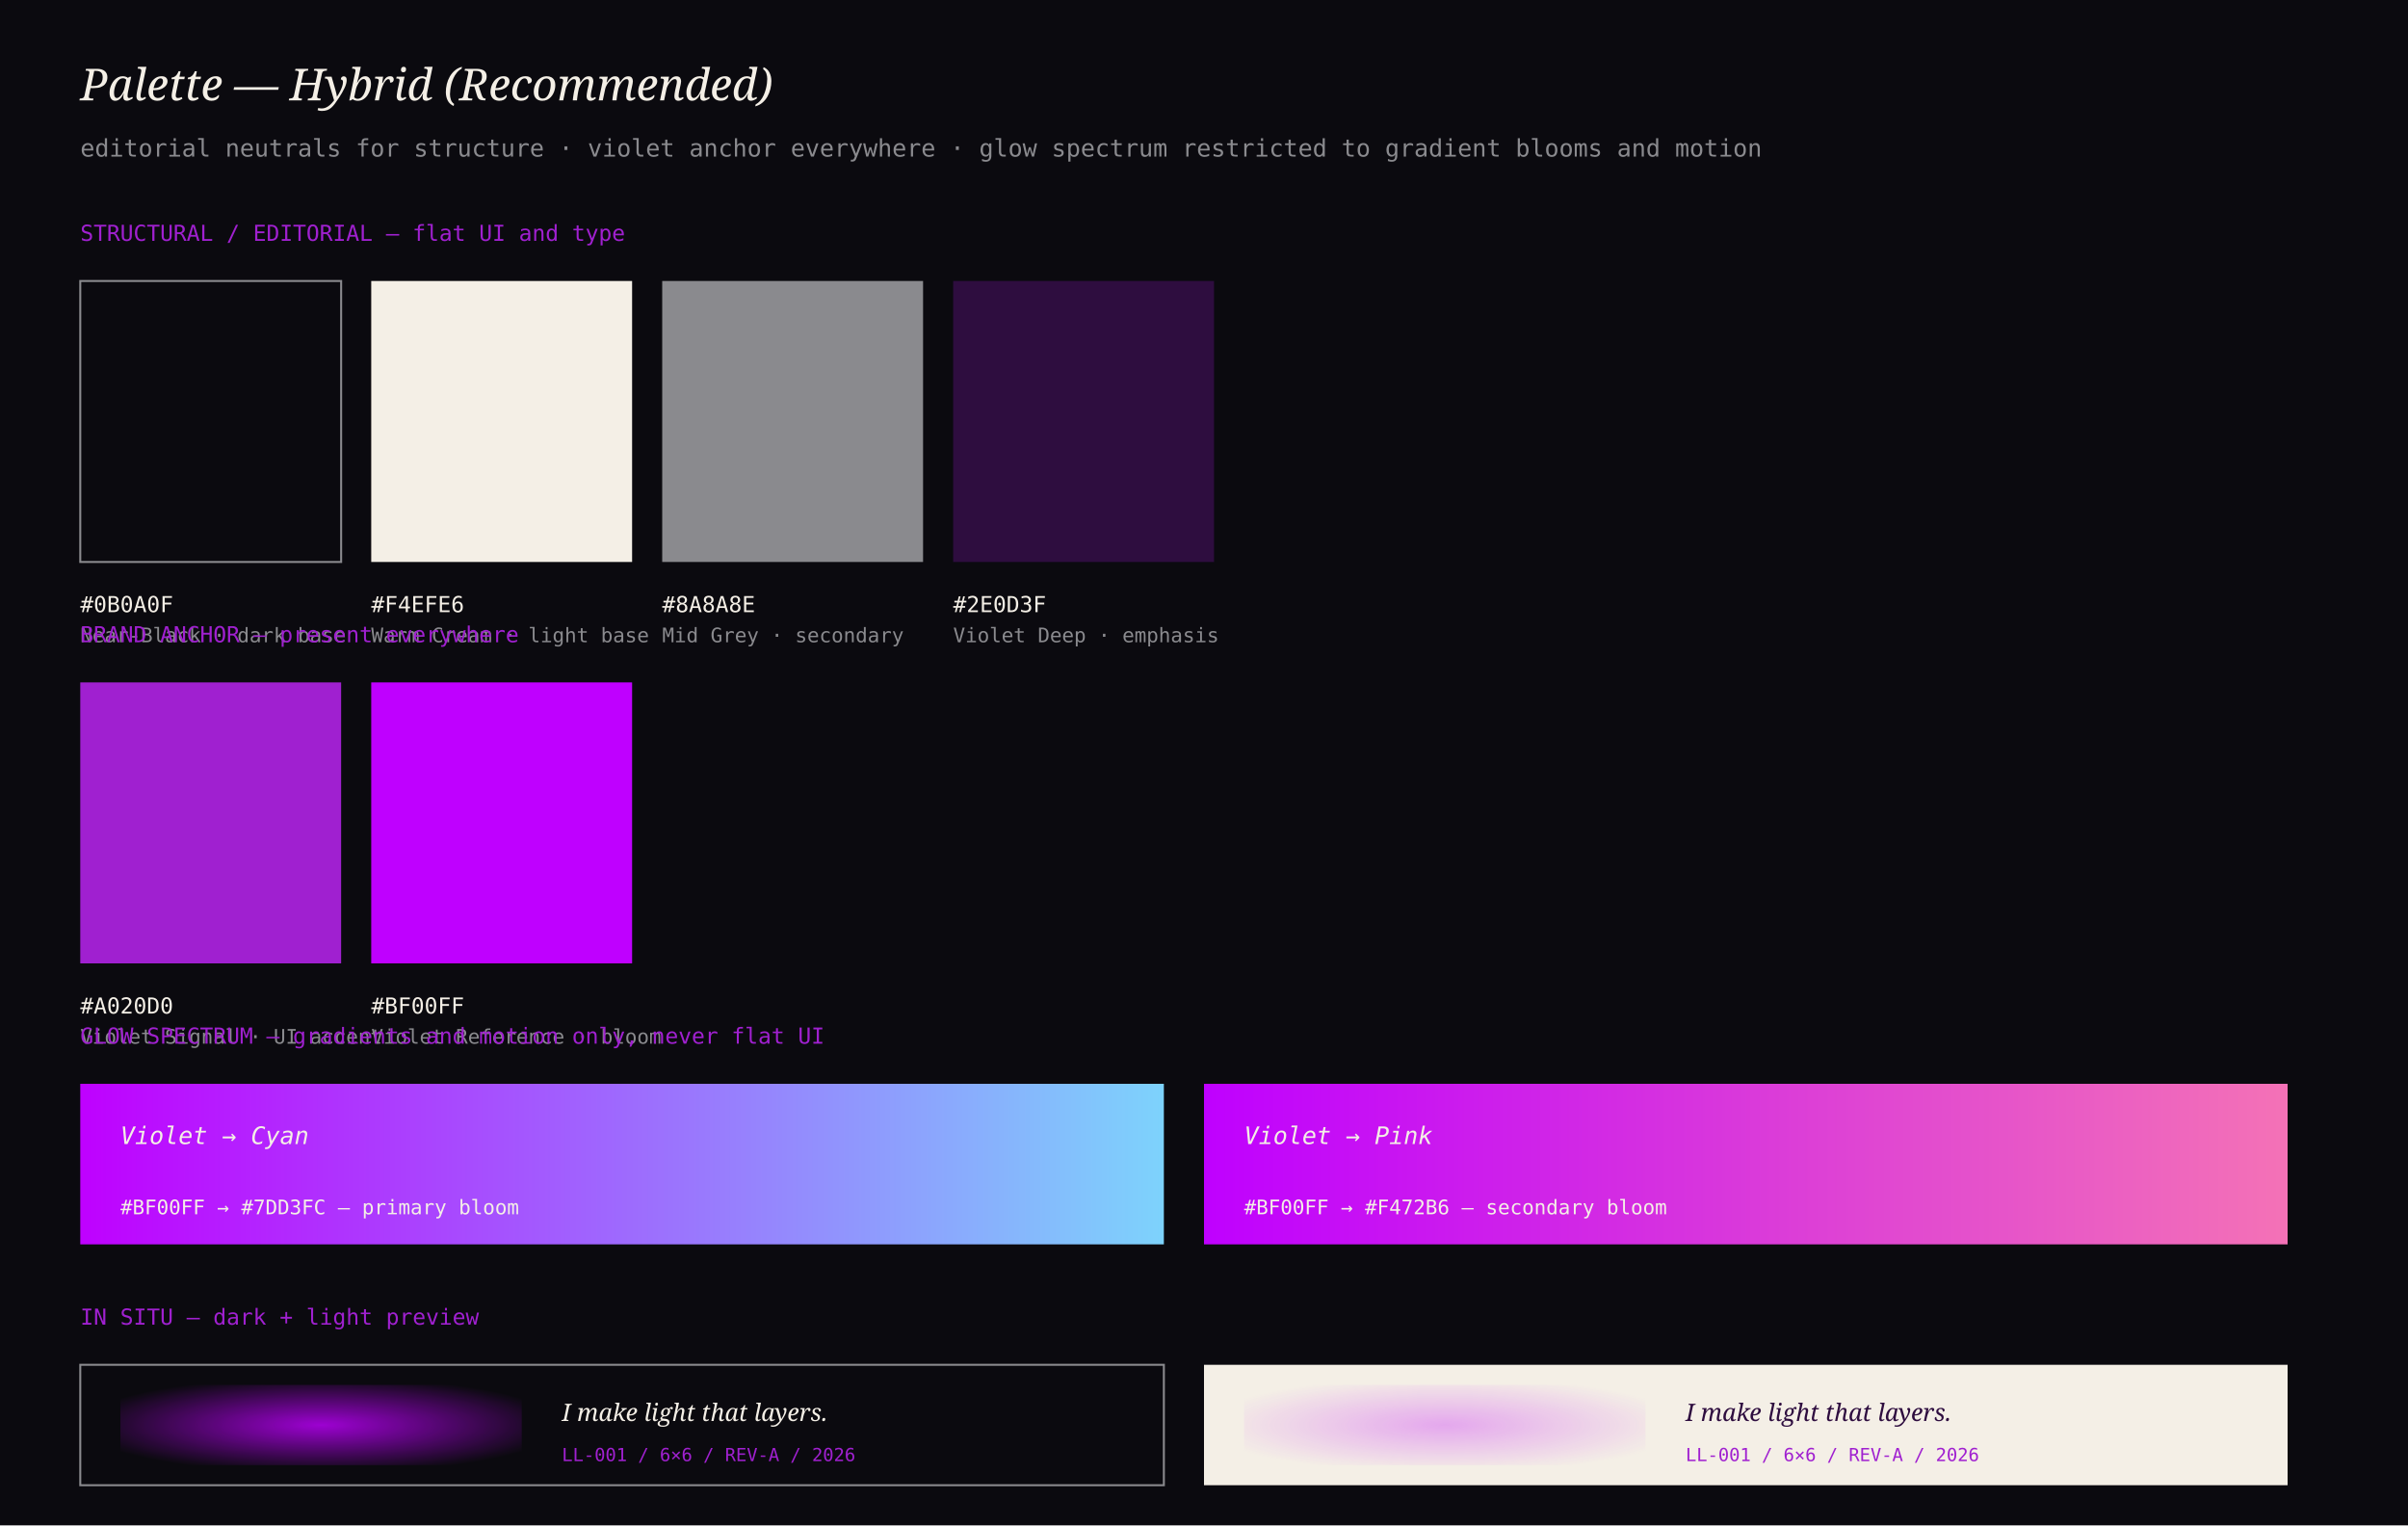
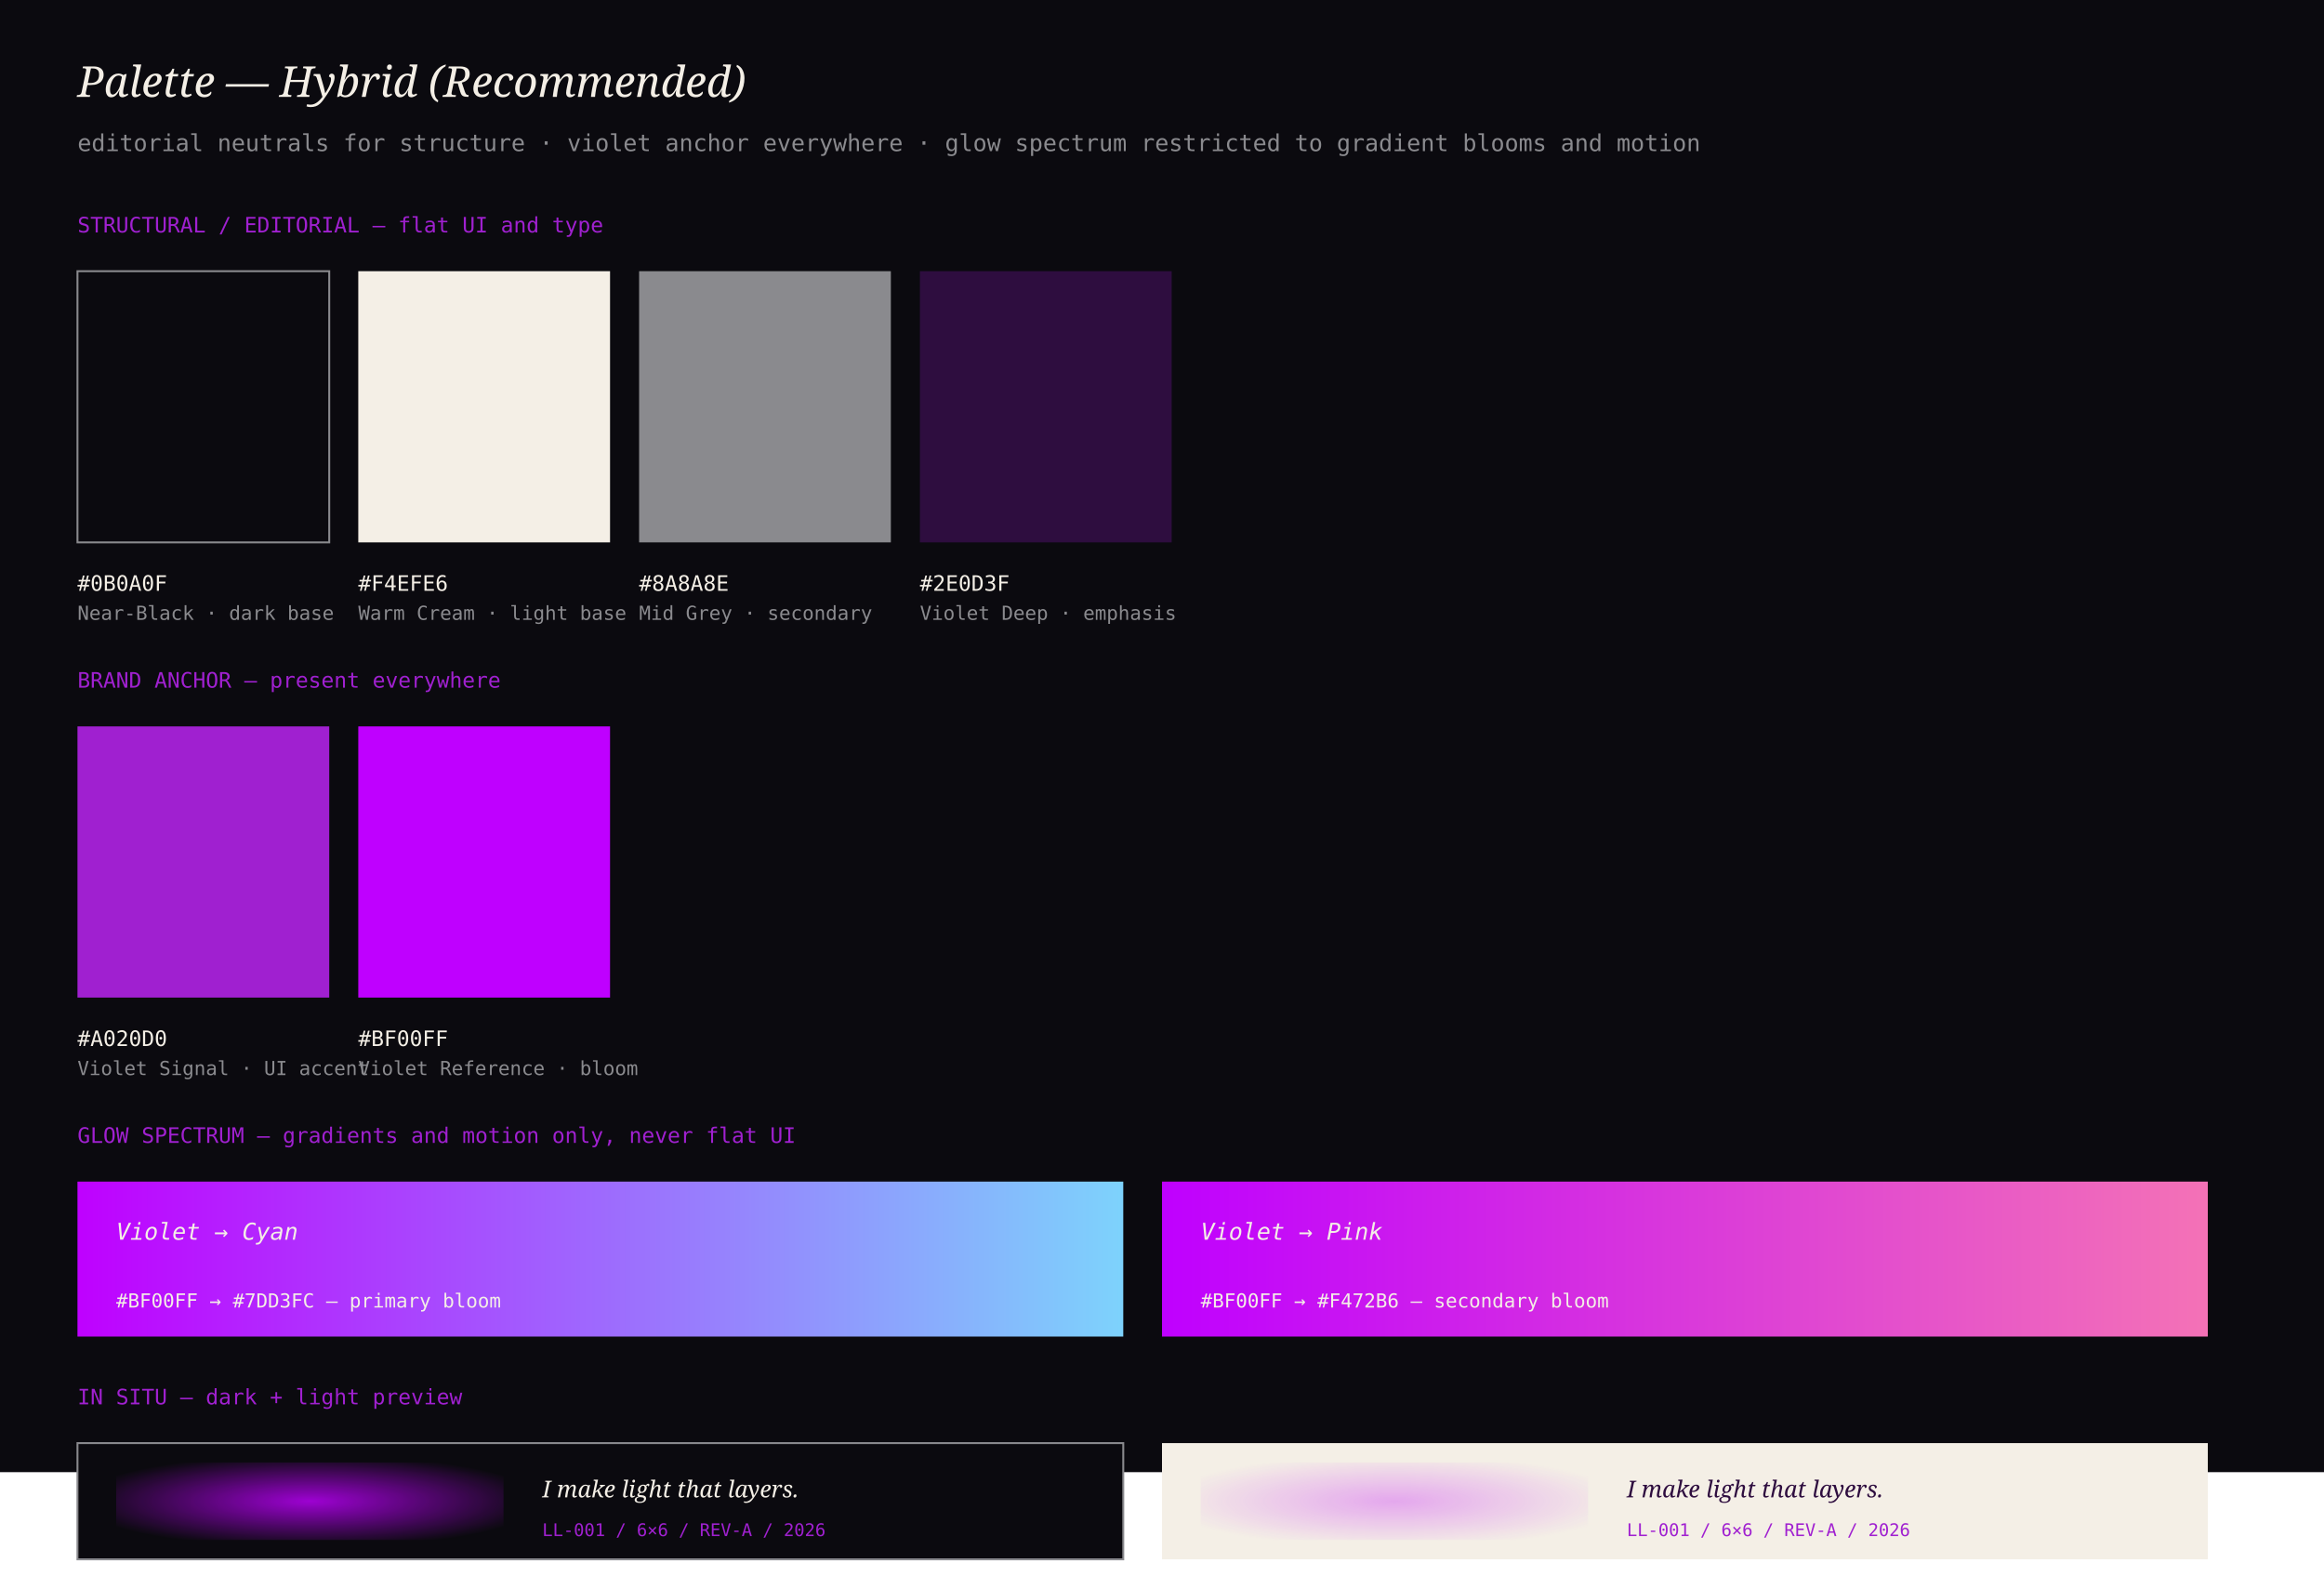
- <svg xmlns="http://www.w3.org/2000/svg" viewBox="0 0 1200 760" font-family="ui-monospace, Menlo, monospace">
+ <svg xmlns="http://www.w3.org/2000/svg" viewBox="0 0 1200 820" font-family="ui-monospace, Menlo, monospace">
  <rect width="1200" height="760" fill="#0B0A0F" />
  <text x="40" y="50" font-size="22" fill="#F4EFE6" font-family="Georgia, serif" font-style="italic">Palette — Hybrid (Recommended)</text>
  <text x="40" y="78" font-size="12" fill="#8A8A8E">editorial neutrals for structure · violet anchor everywhere · glow spectrum restricted to gradient blooms and motion</text>
  <text x="40" y="120" font-size="11" fill="#A020D0">STRUCTURAL / EDITORIAL — flat UI and type</text>
  <g transform="translate(40,140)">
    <rect width="130" height="140" fill="#0B0A0F" stroke="#8A8A8E" stroke-width="1" />
    <text x="0" y="165" font-size="11" fill="#F4EFE6">#0B0A0F</text>
    <text x="0" y="180" font-size="10" fill="#8A8A8E">Near-Black · dark base</text>
  </g>
  <g transform="translate(185,140)">
    <rect width="130" height="140" fill="#F4EFE6" />
    <text x="0" y="165" font-size="11" fill="#F4EFE6">#F4EFE6</text>
    <text x="0" y="180" font-size="10" fill="#8A8A8E">Warm Cream · light base</text>
  </g>
  <g transform="translate(330,140)">
    <rect width="130" height="140" fill="#8A8A8E" />
    <text x="0" y="165" font-size="11" fill="#F4EFE6">#8A8A8E</text>
    <text x="0" y="180" font-size="10" fill="#8A8A8E">Mid Grey · secondary</text>
  </g>
  <g transform="translate(475,140)">
    <rect width="130" height="140" fill="#2E0D3F" />
    <text x="0" y="165" font-size="11" fill="#F4EFE6">#2E0D3F</text>
    <text x="0" y="180" font-size="10" fill="#8A8A8E">Violet Deep · emphasis</text>
  </g>
-   <text x="40" y="320" font-size="11" fill="#A020D0">BRAND ANCHOR — present everywhere</text>
-   <g transform="translate(40,340)">
+   <text x="40" y="355" font-size="11" fill="#A020D0">BRAND ANCHOR — present everywhere</text>
+   <g transform="translate(40,375)">
    <rect width="130" height="140" fill="#A020D0" />
    <text x="0" y="165" font-size="11" fill="#F4EFE6">#A020D0</text>
    <text x="0" y="180" font-size="10" fill="#8A8A8E">Violet Signal · UI accent</text>
  </g>
-   <g transform="translate(185,340)">
+   <g transform="translate(185,375)">
    <rect width="130" height="140" fill="#BF00FF" />
    <text x="0" y="165" font-size="11" fill="#F4EFE6">#BF00FF</text>
    <text x="0" y="180" font-size="10" fill="#8A8A8E">Violet Reference · bloom</text>
  </g>
-   <text x="40" y="520" font-size="11" fill="#A020D0">GLOW SPECTRUM — gradients and motion only, never flat UI</text>
-   <g transform="translate(40,540)">
+   <text x="40" y="590" font-size="11" fill="#A020D0">GLOW SPECTRUM — gradients and motion only, never flat UI</text>
+   <g transform="translate(40,610)">
    <rect width="540" height="80" fill="url(#vcyan)" />
    <text x="20" y="30" font-size="12" fill="#F4EFE6" font-style="italic">Violet → Cyan</text>
    <text x="20" y="65" font-size="10" fill="#F4EFE6">#BF00FF → #7DD3FC — primary bloom</text>
  </g>
-   <g transform="translate(600,540)">
+   <g transform="translate(600,610)">
    <rect width="540" height="80" fill="url(#vpink)" />
    <text x="20" y="30" font-size="12" fill="#F4EFE6" font-style="italic">Violet → Pink</text>
    <text x="20" y="65" font-size="10" fill="#F4EFE6">#BF00FF → #F472B6 — secondary bloom</text>
  </g>
-   <text x="40" y="660" font-size="11" fill="#A020D0">IN SITU — dark + light preview</text>
-   <g transform="translate(40,680)">
+   <text x="40" y="725" font-size="11" fill="#A020D0">IN SITU — dark + light preview</text>
+   <g transform="translate(40,745)">
    <rect width="540" height="60" fill="#0B0A0F" stroke="#8A8A8E" stroke-width="1" />
    <rect x="20" y="10" width="200" height="40" fill="url(#blob)" opacity="0.9" />
    <text x="240" y="28" font-size="12" fill="#F4EFE6" font-family="Georgia, serif" font-style="italic">I make light that layers.</text>
    <text x="240" y="48" font-size="9" fill="#A020D0">LL-001 / 6×6 / REV-A / 2026</text>
  </g>
-   <g transform="translate(600,680)">
+   <g transform="translate(600,745)">
    <rect width="540" height="60" fill="#F4EFE6" />
    <rect x="20" y="10" width="200" height="40" fill="url(#blobLight)" opacity="0.6" />
    <text x="240" y="28" font-size="12" fill="#2E0D3F" font-family="Georgia, serif" font-style="italic">I make light that layers.</text>
    <text x="240" y="48" font-size="9" fill="#A020D0">LL-001 / 6×6 / REV-A / 2026</text>
  </g>
  <defs>
    <linearGradient id="vcyan" x1="0" y1="0" x2="1" y2="0">
      <stop offset="0%" stop-color="#BF00FF" />
      <stop offset="100%" stop-color="#7DD3FC" />
    </linearGradient>
    <linearGradient id="vpink" x1="0" y1="0" x2="1" y2="0">
      <stop offset="0%" stop-color="#BF00FF" />
      <stop offset="100%" stop-color="#F472B6" />
    </linearGradient>
    <radialGradient id="blob" cx="50%" cy="50%" r="60%">
      <stop offset="0%" stop-color="#BF00FF" stop-opacity="0.9" />
      <stop offset="100%" stop-color="#BF00FF" stop-opacity="0" />
    </radialGradient>
    <radialGradient id="blobLight" cx="50%" cy="50%" r="60%">
      <stop offset="0%" stop-color="#BF00FF" stop-opacity="0.5" />
      <stop offset="100%" stop-color="#BF00FF" stop-opacity="0" />
    </radialGradient>
  </defs>
</svg>
